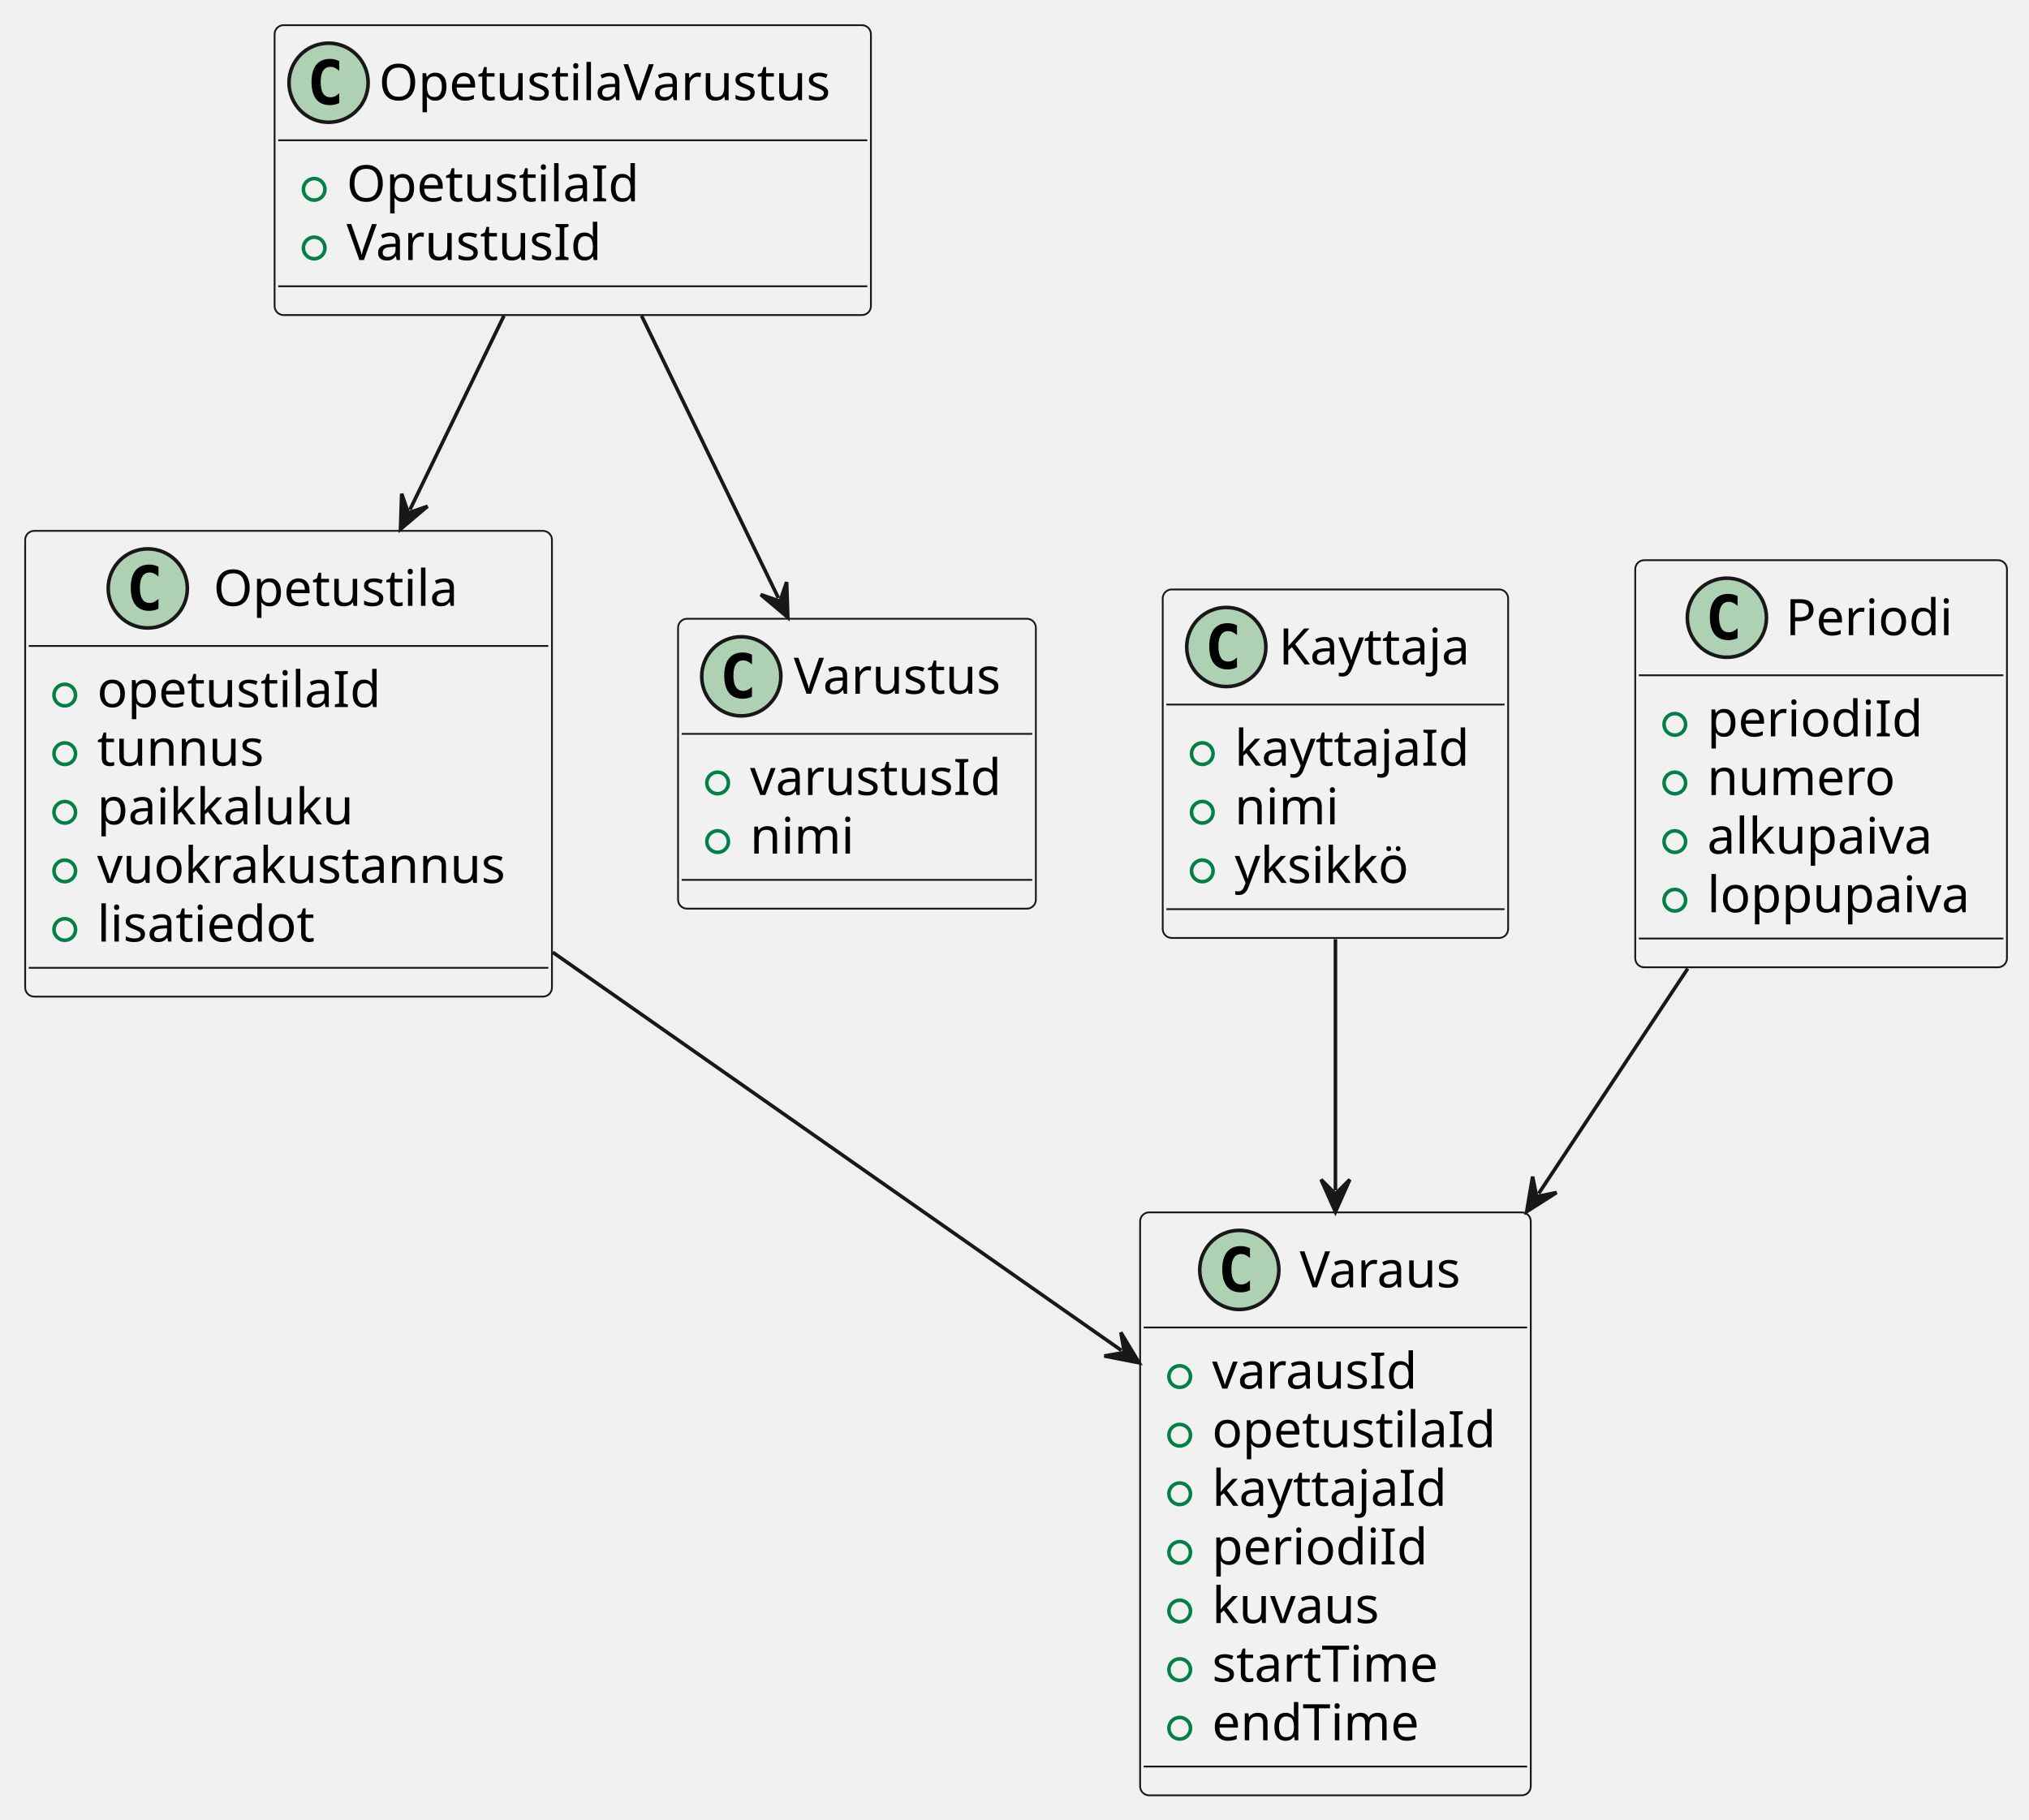
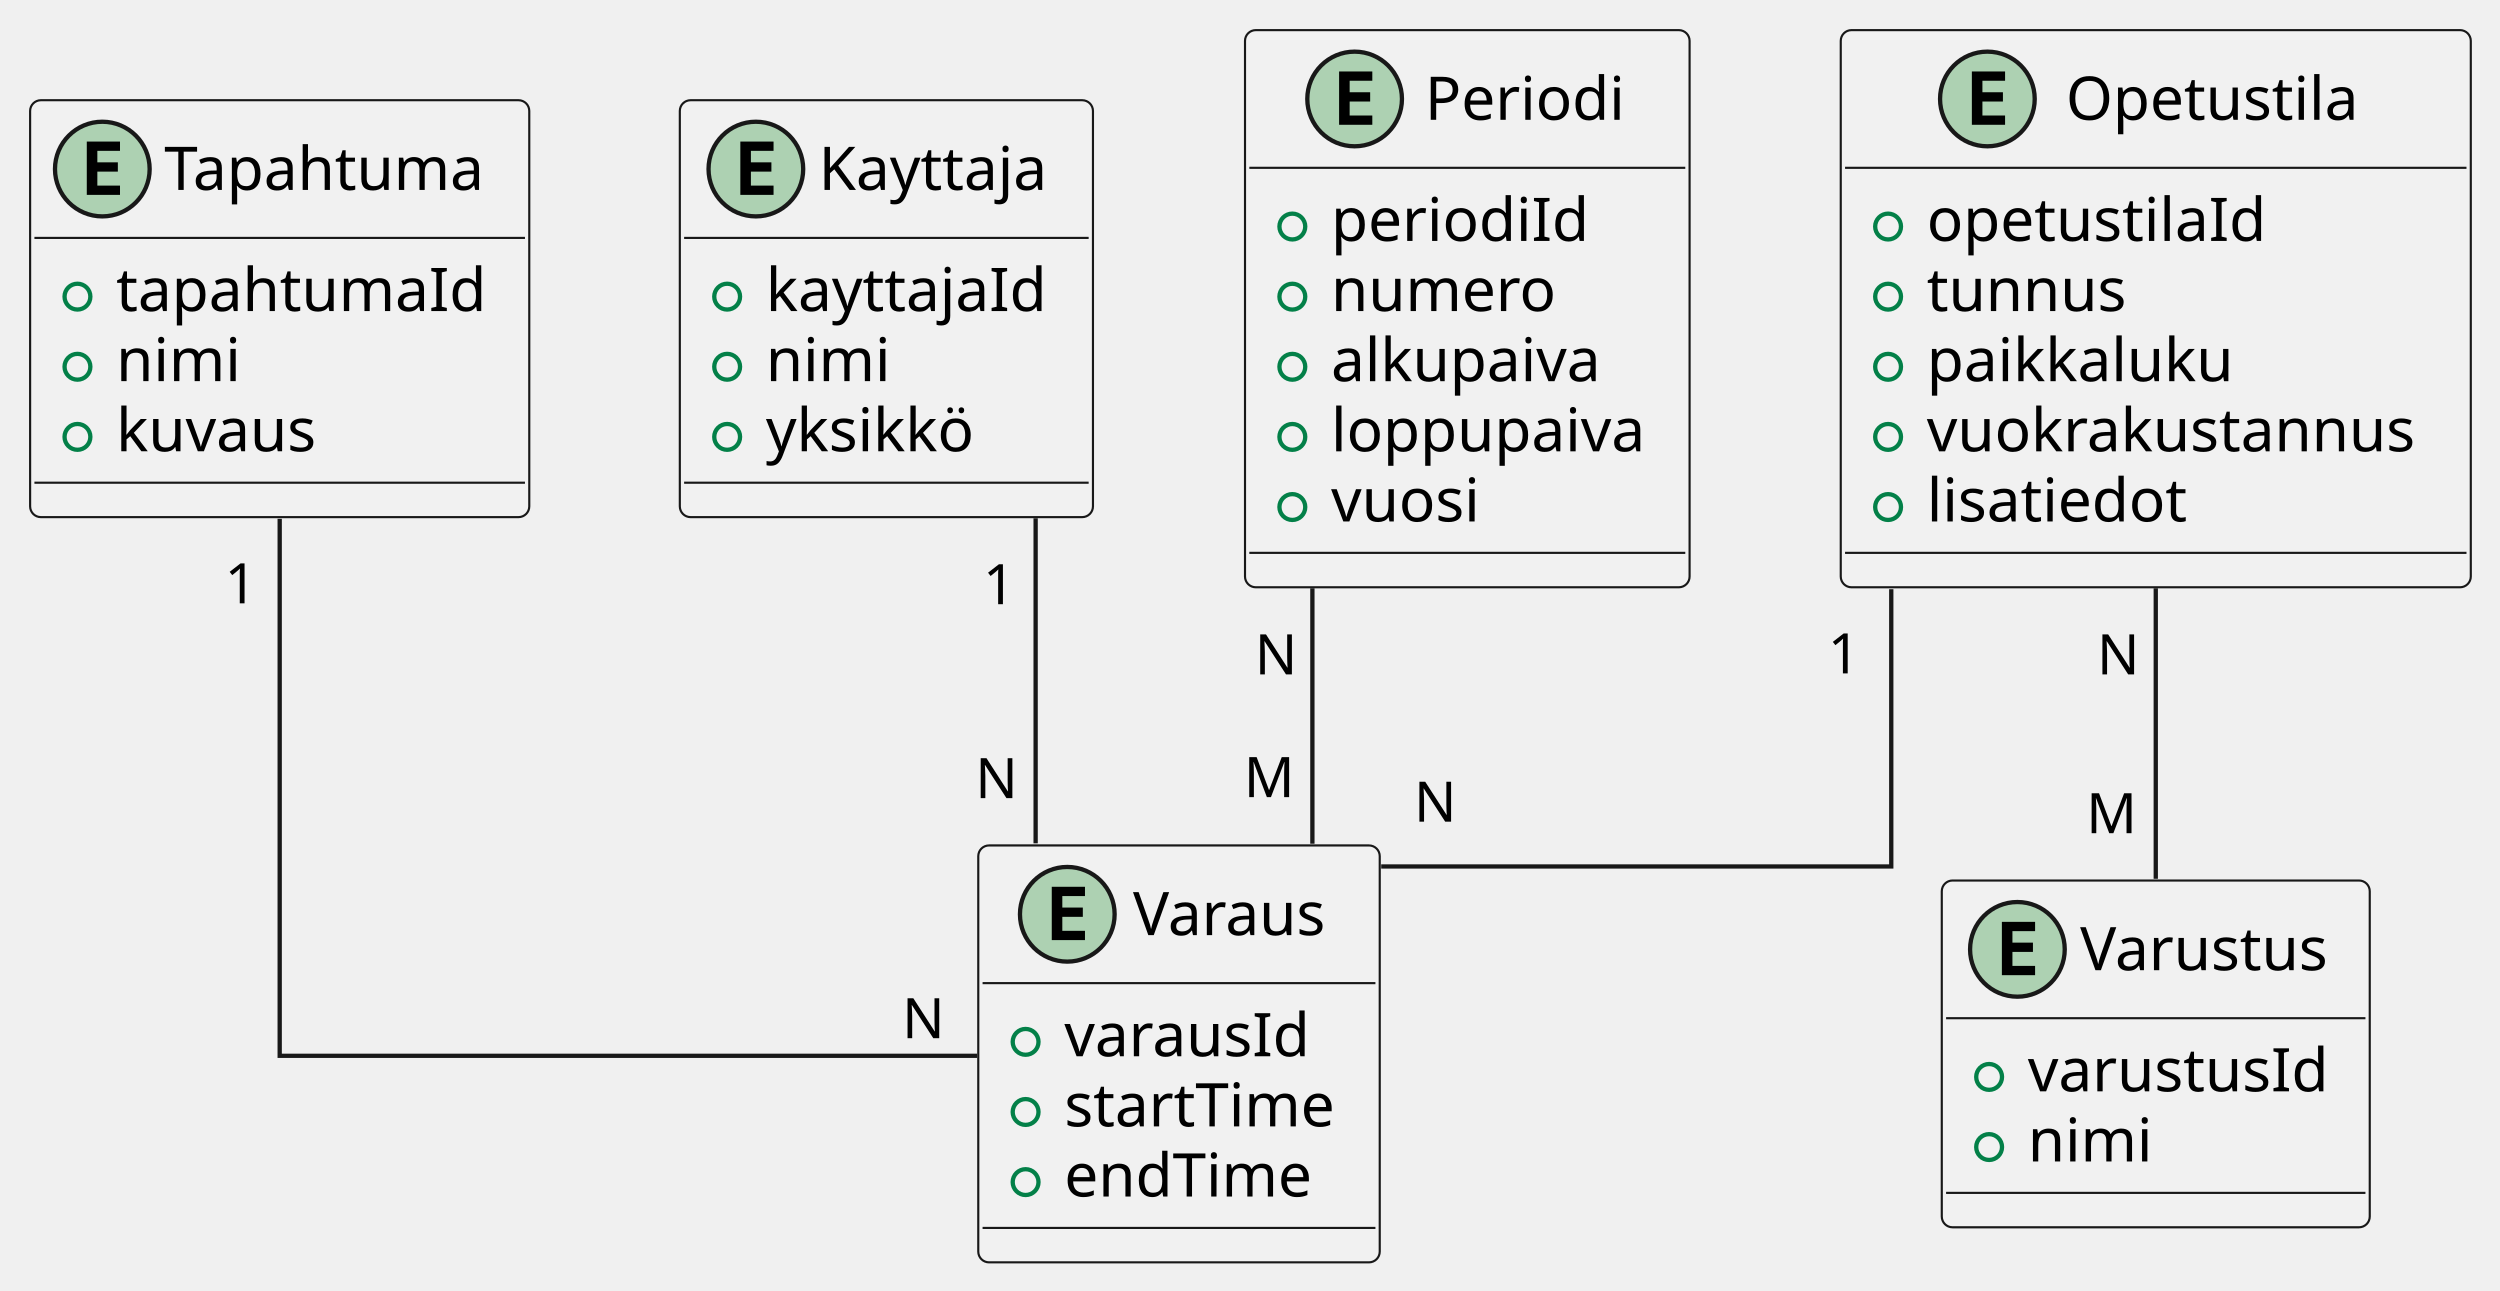
- <svg xmlns="http://www.w3.org/2000/svg" contentStyleType="text/css" data-diagram-type="CLASS" height="506px" preserveAspectRatio="none" style="width:564px;height:506px;background:#FFFFFF;" version="1.1" viewBox="0 0 564 506" width="564px" zoomAndPan="magnify">
+ <svg xmlns="http://www.w3.org/2000/svg" contentStyleType="text/css" data-diagram-type="CLASS" height="300px" preserveAspectRatio="none" style="width:581px;height:300px;background:#FFFFFF;" version="1.1" viewBox="0 0 581 300" width="581px" zoomAndPan="magnify">
  <defs />
  <g>
    <g id="elem_Varaus">
-       <rect codeLine="1" fill="#F1F1F1" height="162.078" id="Varaus" rx="2.5" ry="2.5" style="stroke:#181818;stroke-width:0.5;" width="108.585" x="316.92" y="337.08" />
-       <ellipse cx="344.487" cy="353.08" fill="#ADD1B2" rx="11" ry="11" style="stroke:#181818;stroke-width:1;" />
-       <path d="M347.456,358.721 Q346.878,359.017 346.237,359.158 Q345.596,359.314 344.893,359.314 Q342.393,359.314 341.065,357.674 Q339.753,356.017 339.753,352.892 Q339.753,349.767 341.065,348.111 Q342.393,346.455 344.893,346.455 Q345.596,346.455 346.237,346.611 Q346.893,346.767 347.456,347.064 L347.456,349.783 Q346.831,349.205 346.237,348.939 Q345.643,348.658 345.018,348.658 Q343.675,348.658 342.987,349.736 Q342.3,350.799 342.3,352.892 Q342.3,354.986 342.987,356.064 Q343.675,357.127 345.018,357.127 Q345.643,357.127 346.237,356.861 Q346.831,356.58 347.456,356.002 L347.456,358.721 Z " fill="#000000" />
-       <text fill="#000000" font-family="sans-serif" font-size="14" lengthAdjust="spacing" textLength="48.658" x="361.28" y="357.927">Varaus</text>
-       <line style="stroke:#181818;stroke-width:0.5;" x1="317.92" x2="424.505" y1="369.08" y2="369.08" />
-       <ellipse cx="327.92" cy="382.728" fill="#FFFFFF" fill-opacity="0" rx="3" ry="3" style="stroke:#038048;stroke-width:1;" />
-       <text fill="#000000" font-family="sans-serif" font-size="14" lengthAdjust="spacing" textLength="60.382" x="336.92" y="386.075">varausId</text>
-       <ellipse cx="327.92" cy="399.025" fill="#FFFFFF" fill-opacity="0" rx="3" ry="3" style="stroke:#038048;stroke-width:1;" />
-       <text fill="#000000" font-family="sans-serif" font-size="14" lengthAdjust="spacing" textLength="82.585" x="336.92" y="402.372">opetustilaId</text>
-       <ellipse cx="327.92" cy="415.322" fill="#FFFFFF" fill-opacity="0" rx="3" ry="3" style="stroke:#038048;stroke-width:1;" />
-       <text fill="#000000" font-family="sans-serif" font-size="14" lengthAdjust="spacing" textLength="70.014" x="336.92" y="418.669">kayttajaId</text>
-       <ellipse cx="327.92" cy="431.619" fill="#FFFFFF" fill-opacity="0" rx="3" ry="3" style="stroke:#038048;stroke-width:1;" />
-       <text fill="#000000" font-family="sans-serif" font-size="14" lengthAdjust="spacing" textLength="61.503" x="336.92" y="434.966">periodiId</text>
-       <ellipse cx="327.92" cy="447.916" fill="#FFFFFF" fill-opacity="0" rx="3" ry="3" style="stroke:#038048;stroke-width:1;" />
-       <text fill="#000000" font-family="sans-serif" font-size="14" lengthAdjust="spacing" textLength="50.012" x="336.92" y="451.263">kuvaus</text>
-       <ellipse cx="327.92" cy="464.213" fill="#FFFFFF" fill-opacity="0" rx="3" ry="3" style="stroke:#038048;stroke-width:1;" />
-       <text fill="#000000" font-family="sans-serif" font-size="14" lengthAdjust="spacing" textLength="67.3" x="336.92" y="467.56">startTime</text>
-       <ellipse cx="327.92" cy="480.51" fill="#FFFFFF" fill-opacity="0" rx="3" ry="3" style="stroke:#038048;stroke-width:1;" />
-       <text fill="#000000" font-family="sans-serif" font-size="14" lengthAdjust="spacing" textLength="61.065" x="336.92" y="483.856">endTime</text>
-       <line style="stroke:#181818;stroke-width:0.5;" x1="317.92" x2="424.505" y1="491.158" y2="491.158" />
+       <rect codeLine="2" fill="#F1F1F1" height="96.891" id="Varaus" rx="2.5" ry="2.5" style="stroke:#181818;stroke-width:0.5;" width="93.3" x="227.35" y="196.48" />
+       <ellipse cx="248.039" cy="212.48" fill="#ADD1B2" rx="11" ry="11" style="stroke:#181818;stroke-width:1;" />
+       <path d="M252.148,218.48 L244.429,218.48 L244.429,206.089 L252.148,206.089 L252.148,208.246 L246.882,208.246 L246.882,210.917 L251.648,210.917 L251.648,213.074 L246.882,213.074 L246.882,216.324 L252.148,216.324 L252.148,218.48 Z " fill="#000000" />
+       <text fill="#000000" font-family="sans-serif" font-size="14" lengthAdjust="spacing" textLength="48.658" x="263.303" y="217.327">Varaus</text>
+       <line style="stroke:#181818;stroke-width:0.5;" x1="228.35" x2="319.65" y1="228.48" y2="228.48" />
+       <ellipse cx="238.35" cy="242.128" fill="#FFFFFF" fill-opacity="0" rx="3" ry="3" style="stroke:#038048;stroke-width:1;" />
+       <text fill="#000000" font-family="sans-serif" font-size="14" lengthAdjust="spacing" textLength="60.382" x="247.35" y="245.475">varausId</text>
+       <ellipse cx="238.35" cy="258.425" fill="#FFFFFF" fill-opacity="0" rx="3" ry="3" style="stroke:#038048;stroke-width:1;" />
+       <text fill="#000000" font-family="sans-serif" font-size="14" lengthAdjust="spacing" textLength="67.3" x="247.35" y="261.772">startTime</text>
+       <ellipse cx="238.35" cy="274.722" fill="#FFFFFF" fill-opacity="0" rx="3" ry="3" style="stroke:#038048;stroke-width:1;" />
+       <text fill="#000000" font-family="sans-serif" font-size="14" lengthAdjust="spacing" textLength="61.065" x="247.35" y="278.069">endTime</text>
+       <line style="stroke:#181818;stroke-width:0.5;" x1="228.35" x2="319.65" y1="285.371" y2="285.371" />
+     </g>
+     <g id="elem_Tapahtuma">
+       <rect codeLine="8" fill="#F1F1F1" height="96.891" id="Tapahtuma" rx="2.5" ry="2.5" style="stroke:#181818;stroke-width:0.5;" width="116.002" x="7" y="23.29" />
+       <ellipse cx="23.779" cy="39.29" fill="#ADD1B2" rx="11" ry="11" style="stroke:#181818;stroke-width:1;" />
+       <path d="M27.888,45.29 L20.169,45.29 L20.169,32.899 L27.888,32.899 L27.888,35.056 L22.623,35.056 L22.623,37.727 L27.388,37.727 L27.388,39.884 L22.623,39.884 L22.623,43.134 L27.888,43.134 L27.888,45.29 Z " fill="#000000" />
+       <text fill="#000000" font-family="sans-serif" font-size="14" lengthAdjust="spacing" textLength="80.049" x="38.174" y="44.137">Tapahtuma</text>
+       <line style="stroke:#181818;stroke-width:0.5;" x1="8" x2="122.002" y1="55.29" y2="55.29" />
+       <ellipse cx="18" cy="68.938" fill="#FFFFFF" fill-opacity="0" rx="3" ry="3" style="stroke:#038048;stroke-width:1;" />
+       <text fill="#000000" font-family="sans-serif" font-size="14" lengthAdjust="spacing" textLength="90.002" x="27" y="72.285">tapahtumaId</text>
+       <ellipse cx="18" cy="85.235" fill="#FFFFFF" fill-opacity="0" rx="3" ry="3" style="stroke:#038048;stroke-width:1;" />
+       <text fill="#000000" font-family="sans-serif" font-size="14" lengthAdjust="spacing" textLength="30.29" x="27" y="88.582">nimi</text>
+       <ellipse cx="18" cy="101.532" fill="#FFFFFF" fill-opacity="0" rx="3" ry="3" style="stroke:#038048;stroke-width:1;" />
+       <text fill="#000000" font-family="sans-serif" font-size="14" lengthAdjust="spacing" textLength="50.012" x="27" y="104.879">kuvaus</text>
+       <line style="stroke:#181818;stroke-width:0.5;" x1="8" x2="122.002" y1="112.181" y2="112.181" />
    </g>
    <g id="elem_Opetustila">
-       <rect codeLine="11" fill="#F1F1F1" height="129.484" id="Opetustila" rx="2.5" ry="2.5" style="stroke:#181818;stroke-width:0.5;" width="146.422" x="7" y="147.6" />
-       <ellipse cx="41.079" cy="163.6" fill="#ADD1B2" rx="11" ry="11" style="stroke:#181818;stroke-width:1;" />
-       <path d="M44.048,169.241 Q43.47,169.537 42.829,169.678 Q42.189,169.834 41.486,169.834 Q38.986,169.834 37.657,168.194 Q36.345,166.537 36.345,163.412 Q36.345,160.287 37.657,158.631 Q38.986,156.975 41.486,156.975 Q42.189,156.975 42.829,157.131 Q43.486,157.287 44.048,157.584 L44.048,160.303 Q43.423,159.725 42.829,159.459 Q42.236,159.178 41.611,159.178 Q40.267,159.178 39.579,160.256 Q38.892,161.319 38.892,163.412 Q38.892,165.506 39.579,166.584 Q40.267,167.647 41.611,167.647 Q42.236,167.647 42.829,167.381 Q43.423,167.1 44.048,166.522 L44.048,169.241 Z " fill="#000000" />
-       <text fill="#000000" font-family="sans-serif" font-size="14" lengthAdjust="spacing" textLength="72.023" x="59.319" y="168.447">Opetustila</text>
-       <line style="stroke:#181818;stroke-width:0.5;" x1="8" x2="152.422" y1="179.6" y2="179.6" />
-       <ellipse cx="18" cy="193.248" fill="#FFFFFF" fill-opacity="0" rx="3" ry="3" style="stroke:#038048;stroke-width:1;" />
-       <text fill="#000000" font-family="sans-serif" font-size="14" lengthAdjust="spacing" textLength="82.585" x="27" y="196.595">opetustilaId</text>
-       <ellipse cx="18" cy="209.545" fill="#FFFFFF" fill-opacity="0" rx="3" ry="3" style="stroke:#038048;stroke-width:1;" />
-       <text fill="#000000" font-family="sans-serif" font-size="14" lengthAdjust="spacing" textLength="48.275" x="27" y="212.892">tunnus</text>
-       <ellipse cx="18" cy="225.842" fill="#FFFFFF" fill-opacity="0" rx="3" ry="3" style="stroke:#038048;stroke-width:1;" />
-       <text fill="#000000" font-family="sans-serif" font-size="14" lengthAdjust="spacing" textLength="75.893" x="27" y="229.189">paikkaluku</text>
-       <ellipse cx="18" cy="242.139" fill="#FFFFFF" fill-opacity="0" rx="3" ry="3" style="stroke:#038048;stroke-width:1;" />
-       <text fill="#000000" font-family="sans-serif" font-size="14" lengthAdjust="spacing" textLength="120.422" x="27" y="245.486">vuokrakustannus</text>
-       <ellipse cx="18" cy="258.436" fill="#FFFFFF" fill-opacity="0" rx="3" ry="3" style="stroke:#038048;stroke-width:1;" />
-       <text fill="#000000" font-family="sans-serif" font-size="14" lengthAdjust="spacing" textLength="64.586" x="27" y="261.783">lisatiedot</text>
-       <line style="stroke:#181818;stroke-width:0.5;" x1="8" x2="152.422" y1="269.084" y2="269.084" />
+       <rect codeLine="14" fill="#F1F1F1" height="129.484" id="Opetustila" rx="2.5" ry="2.5" style="stroke:#181818;stroke-width:0.5;" width="146.422" x="427.79" y="7" />
+       <ellipse cx="461.869" cy="23" fill="#ADD1B2" rx="11" ry="11" style="stroke:#181818;stroke-width:1;" />
+       <path d="M465.979,29 L458.26,29 L458.26,16.609 L465.979,16.609 L465.979,18.766 L460.713,18.766 L460.713,21.438 L465.479,21.438 L465.479,23.594 L460.713,23.594 L460.713,26.844 L465.979,26.844 L465.979,29 Z " fill="#000000" />
+       <text fill="#000000" font-family="sans-serif" font-size="14" lengthAdjust="spacing" textLength="72.023" x="480.109" y="27.847">Opetustila</text>
+       <line style="stroke:#181818;stroke-width:0.5;" x1="428.79" x2="573.212" y1="39" y2="39" />
+       <ellipse cx="438.79" cy="52.648" fill="#FFFFFF" fill-opacity="0" rx="3" ry="3" style="stroke:#038048;stroke-width:1;" />
+       <text fill="#000000" font-family="sans-serif" font-size="14" lengthAdjust="spacing" textLength="82.585" x="447.79" y="55.995">opetustilaId</text>
+       <ellipse cx="438.79" cy="68.945" fill="#FFFFFF" fill-opacity="0" rx="3" ry="3" style="stroke:#038048;stroke-width:1;" />
+       <text fill="#000000" font-family="sans-serif" font-size="14" lengthAdjust="spacing" textLength="48.275" x="447.79" y="72.292">tunnus</text>
+       <ellipse cx="438.79" cy="85.242" fill="#FFFFFF" fill-opacity="0" rx="3" ry="3" style="stroke:#038048;stroke-width:1;" />
+       <text fill="#000000" font-family="sans-serif" font-size="14" lengthAdjust="spacing" textLength="75.893" x="447.79" y="88.589">paikkaluku</text>
+       <ellipse cx="438.79" cy="101.539" fill="#FFFFFF" fill-opacity="0" rx="3" ry="3" style="stroke:#038048;stroke-width:1;" />
+       <text fill="#000000" font-family="sans-serif" font-size="14" lengthAdjust="spacing" textLength="120.422" x="447.79" y="104.886">vuokrakustannus</text>
+       <ellipse cx="438.79" cy="117.836" fill="#FFFFFF" fill-opacity="0" rx="3" ry="3" style="stroke:#038048;stroke-width:1;" />
+       <text fill="#000000" font-family="sans-serif" font-size="14" lengthAdjust="spacing" textLength="64.586" x="447.79" y="121.183">lisatiedot</text>
+       <line style="stroke:#181818;stroke-width:0.5;" x1="428.79" x2="573.212" y1="128.484" y2="128.484" />
    </g>
    <g id="elem_Varustus">
-       <rect codeLine="19" fill="#F1F1F1" height="80.594" id="Varustus" rx="2.5" ry="2.5" style="stroke:#181818;stroke-width:0.5;" width="99.459" x="188.48" y="172.04" />
-       <ellipse cx="206.056" cy="188.04" fill="#ADD1B2" rx="11" ry="11" style="stroke:#181818;stroke-width:1;" />
-       <path d="M209.024,193.681 Q208.446,193.977 207.806,194.118 Q207.165,194.274 206.462,194.274 Q203.962,194.274 202.634,192.634 Q201.321,190.977 201.321,187.852 Q201.321,184.727 202.634,183.071 Q203.962,181.415 206.462,181.415 Q207.165,181.415 207.806,181.571 Q208.462,181.727 209.024,182.024 L209.024,184.743 Q208.399,184.165 207.806,183.899 Q207.212,183.618 206.587,183.618 Q205.243,183.618 204.556,184.696 Q203.868,185.759 203.868,187.852 Q203.868,189.946 204.556,191.024 Q205.243,192.087 206.587,192.087 Q207.212,192.087 207.806,191.821 Q208.399,191.54 209.024,190.962 L209.024,193.681 Z " fill="#000000" />
-       <text fill="#000000" font-family="sans-serif" font-size="14" lengthAdjust="spacing" textLength="61.735" x="220.628" y="192.887">Varustus</text>
-       <line style="stroke:#181818;stroke-width:0.5;" x1="189.48" x2="286.939" y1="204.04" y2="204.04" />
-       <ellipse cx="199.48" cy="217.688" fill="#FFFFFF" fill-opacity="0" rx="3" ry="3" style="stroke:#038048;stroke-width:1;" />
-       <text fill="#000000" font-family="sans-serif" font-size="14" lengthAdjust="spacing" textLength="73.459" x="208.48" y="221.035">varustusId</text>
-       <ellipse cx="199.48" cy="233.985" fill="#FFFFFF" fill-opacity="0" rx="3" ry="3" style="stroke:#038048;stroke-width:1;" />
-       <text fill="#000000" font-family="sans-serif" font-size="14" lengthAdjust="spacing" textLength="30.29" x="208.48" y="237.332">nimi</text>
-       <line style="stroke:#181818;stroke-width:0.5;" x1="189.48" x2="286.939" y1="244.634" y2="244.634" />
-     </g>
-     <g id="elem_OpetustilaVarustus">
-       <rect codeLine="24" fill="#F1F1F1" height="80.594" id="OpetustilaVarustus" rx="2.5" ry="2.5" style="stroke:#181818;stroke-width:0.5;" width="165.759" x="76.33" y="7" />
-       <ellipse cx="91.33" cy="23" fill="#ADD1B2" rx="11" ry="11" style="stroke:#181818;stroke-width:1;" />
-       <path d="M94.299,28.641 Q93.721,28.938 93.08,29.078 Q92.439,29.234 91.736,29.234 Q89.236,29.234 87.908,27.594 Q86.596,25.938 86.596,22.812 Q86.596,19.688 87.908,18.031 Q89.236,16.375 91.736,16.375 Q92.439,16.375 93.08,16.531 Q93.736,16.688 94.299,16.984 L94.299,19.703 Q93.674,19.125 93.08,18.859 Q92.486,18.578 91.861,18.578 Q90.517,18.578 89.83,19.656 Q89.142,20.719 89.142,22.812 Q89.142,24.906 89.83,25.984 Q90.517,27.047 91.861,27.047 Q92.486,27.047 93.08,26.781 Q93.674,26.5 94.299,25.922 L94.299,28.641 Z " fill="#000000" />
-       <text fill="#000000" font-family="sans-serif" font-size="14" lengthAdjust="spacing" textLength="133.759" x="105.33" y="27.847">OpetustilaVarustus</text>
-       <line style="stroke:#181818;stroke-width:0.5;" x1="77.33" x2="241.089" y1="39" y2="39" />
-       <ellipse cx="87.33" cy="52.648" fill="#FFFFFF" fill-opacity="0" rx="3" ry="3" style="stroke:#038048;stroke-width:1;" />
-       <text fill="#000000" font-family="sans-serif" font-size="14" lengthAdjust="spacing" textLength="85.039" x="96.33" y="55.995">OpetustilaId</text>
-       <ellipse cx="87.33" cy="68.945" fill="#FFFFFF" fill-opacity="0" rx="3" ry="3" style="stroke:#038048;stroke-width:1;" />
-       <text fill="#000000" font-family="sans-serif" font-size="14" lengthAdjust="spacing" textLength="74.751" x="96.33" y="72.292">VarustusId</text>
-       <line style="stroke:#181818;stroke-width:0.5;" x1="77.33" x2="241.089" y1="79.594" y2="79.594" />
+       <rect codeLine="22" fill="#F1F1F1" height="80.594" id="Varustus" rx="2.5" ry="2.5" style="stroke:#181818;stroke-width:0.5;" width="99.459" x="451.27" y="204.63" />
+       <ellipse cx="468.846" cy="220.63" fill="#ADD1B2" rx="11" ry="11" style="stroke:#181818;stroke-width:1;" />
+       <path d="M472.955,226.63 L465.236,226.63 L465.236,214.239 L472.955,214.239 L472.955,216.396 L467.689,216.396 L467.689,219.067 L472.455,219.067 L472.455,221.224 L467.689,221.224 L467.689,224.474 L472.955,224.474 L472.955,226.63 Z " fill="#000000" />
+       <text fill="#000000" font-family="sans-serif" font-size="14" lengthAdjust="spacing" textLength="61.735" x="483.418" y="225.477">Varustus</text>
+       <line style="stroke:#181818;stroke-width:0.5;" x1="452.27" x2="549.729" y1="236.63" y2="236.63" />
+       <ellipse cx="462.27" cy="250.278" fill="#FFFFFF" fill-opacity="0" rx="3" ry="3" style="stroke:#038048;stroke-width:1;" />
+       <text fill="#000000" font-family="sans-serif" font-size="14" lengthAdjust="spacing" textLength="73.459" x="471.27" y="253.625">varustusId</text>
+       <ellipse cx="462.27" cy="266.575" fill="#FFFFFF" fill-opacity="0" rx="3" ry="3" style="stroke:#038048;stroke-width:1;" />
+       <text fill="#000000" font-family="sans-serif" font-size="14" lengthAdjust="spacing" textLength="30.29" x="471.27" y="269.922">nimi</text>
+       <line style="stroke:#181818;stroke-width:0.5;" x1="452.27" x2="549.729" y1="277.224" y2="277.224" />
    </g>
    <g id="elem_Kayttaja">
-       <rect codeLine="29" fill="#F1F1F1" height="96.891" id="Kayttaja" rx="2.5" ry="2.5" style="stroke:#181818;stroke-width:0.5;" width="96.014" x="323.2" y="163.89" />
-       <ellipse cx="340.874" cy="179.89" fill="#ADD1B2" rx="11" ry="11" style="stroke:#181818;stroke-width:1;" />
-       <path d="M343.843,185.531 Q343.265,185.827 342.624,185.968 Q341.983,186.124 341.28,186.124 Q338.78,186.124 337.452,184.484 Q336.14,182.827 336.14,179.702 Q336.14,176.577 337.452,174.921 Q338.78,173.265 341.28,173.265 Q341.983,173.265 342.624,173.421 Q343.28,173.577 343.843,173.874 L343.843,176.593 Q343.218,176.015 342.624,175.749 Q342.03,175.468 341.405,175.468 Q340.062,175.468 339.374,176.546 Q338.687,177.609 338.687,179.702 Q338.687,181.796 339.374,182.874 Q340.062,183.937 341.405,183.937 Q342.03,183.937 342.624,183.671 Q343.218,183.39 343.843,182.812 L343.843,185.531 Z " fill="#000000" />
-       <text fill="#000000" font-family="sans-serif" font-size="14" lengthAdjust="spacing" textLength="58.071" x="355.468" y="184.737">Kayttaja</text>
-       <line style="stroke:#181818;stroke-width:0.5;" x1="324.2" x2="418.214" y1="195.89" y2="195.89" />
-       <ellipse cx="334.2" cy="209.538" fill="#FFFFFF" fill-opacity="0" rx="3" ry="3" style="stroke:#038048;stroke-width:1;" />
-       <text fill="#000000" font-family="sans-serif" font-size="14" lengthAdjust="spacing" textLength="70.014" x="343.2" y="212.885">kayttajaId</text>
-       <ellipse cx="334.2" cy="225.835" fill="#FFFFFF" fill-opacity="0" rx="3" ry="3" style="stroke:#038048;stroke-width:1;" />
-       <text fill="#000000" font-family="sans-serif" font-size="14" lengthAdjust="spacing" textLength="30.29" x="343.2" y="229.182">nimi</text>
-       <ellipse cx="334.2" cy="242.132" fill="#FFFFFF" fill-opacity="0" rx="3" ry="3" style="stroke:#038048;stroke-width:1;" />
-       <text fill="#000000" font-family="sans-serif" font-size="14" lengthAdjust="spacing" textLength="52.356" x="343.2" y="245.479">yksikkö</text>
-       <line style="stroke:#181818;stroke-width:0.5;" x1="324.2" x2="418.214" y1="252.781" y2="252.781" />
+       <rect codeLine="27" fill="#F1F1F1" height="96.891" id="Kayttaja" rx="2.5" ry="2.5" style="stroke:#181818;stroke-width:0.5;" width="96.014" x="157.99" y="23.29" />
+       <ellipse cx="175.664" cy="39.29" fill="#ADD1B2" rx="11" ry="11" style="stroke:#181818;stroke-width:1;" />
+       <path d="M179.773,45.29 L172.055,45.29 L172.055,32.899 L179.773,32.899 L179.773,35.056 L174.508,35.056 L174.508,37.727 L179.273,37.727 L179.273,39.884 L174.508,39.884 L174.508,43.134 L179.773,43.134 L179.773,45.29 Z " fill="#000000" />
+       <text fill="#000000" font-family="sans-serif" font-size="14" lengthAdjust="spacing" textLength="58.071" x="190.258" y="44.137">Kayttaja</text>
+       <line style="stroke:#181818;stroke-width:0.5;" x1="158.99" x2="253.004" y1="55.29" y2="55.29" />
+       <ellipse cx="168.99" cy="68.938" fill="#FFFFFF" fill-opacity="0" rx="3" ry="3" style="stroke:#038048;stroke-width:1;" />
+       <text fill="#000000" font-family="sans-serif" font-size="14" lengthAdjust="spacing" textLength="70.014" x="177.99" y="72.285">kayttajaId</text>
+       <ellipse cx="168.99" cy="85.235" fill="#FFFFFF" fill-opacity="0" rx="3" ry="3" style="stroke:#038048;stroke-width:1;" />
+       <text fill="#000000" font-family="sans-serif" font-size="14" lengthAdjust="spacing" textLength="30.29" x="177.99" y="88.582">nimi</text>
+       <ellipse cx="168.99" cy="101.532" fill="#FFFFFF" fill-opacity="0" rx="3" ry="3" style="stroke:#038048;stroke-width:1;" />
+       <text fill="#000000" font-family="sans-serif" font-size="14" lengthAdjust="spacing" textLength="52.356" x="177.99" y="104.879">yksikkö</text>
+       <line style="stroke:#181818;stroke-width:0.5;" x1="158.99" x2="253.004" y1="112.181" y2="112.181" />
    </g>
    <g id="elem_Periodi">
-       <rect codeLine="35" fill="#F1F1F1" height="113.188" id="Periodi" rx="2.5" ry="2.5" style="stroke:#181818;stroke-width:0.5;" width="103.321" x="454.55" y="155.75" />
-       <ellipse cx="480.025" cy="171.75" fill="#ADD1B2" rx="11" ry="11" style="stroke:#181818;stroke-width:1;" />
-       <path d="M482.994,177.391 Q482.416,177.688 481.775,177.828 Q481.135,177.984 480.432,177.984 Q477.932,177.984 476.603,176.344 Q475.291,174.688 475.291,171.562 Q475.291,168.438 476.603,166.781 Q477.932,165.125 480.432,165.125 Q481.135,165.125 481.775,165.281 Q482.432,165.438 482.994,165.734 L482.994,168.453 Q482.369,167.875 481.775,167.609 Q481.182,167.328 480.557,167.328 Q479.213,167.328 478.525,168.406 Q477.838,169.469 477.838,171.562 Q477.838,173.656 478.525,174.734 Q479.213,175.797 480.557,175.797 Q481.182,175.797 481.775,175.531 Q482.369,175.25 482.994,174.672 L482.994,177.391 Z " fill="#000000" />
-       <text fill="#000000" font-family="sans-serif" font-size="14" lengthAdjust="spacing" textLength="48.043" x="496.353" y="176.597">Periodi</text>
-       <line style="stroke:#181818;stroke-width:0.5;" x1="455.55" x2="556.871" y1="187.75" y2="187.75" />
-       <ellipse cx="465.55" cy="201.398" fill="#FFFFFF" fill-opacity="0" rx="3" ry="3" style="stroke:#038048;stroke-width:1;" />
-       <text fill="#000000" font-family="sans-serif" font-size="14" lengthAdjust="spacing" textLength="61.503" x="474.55" y="204.745">periodiId</text>
-       <ellipse cx="465.55" cy="217.695" fill="#FFFFFF" fill-opacity="0" rx="3" ry="3" style="stroke:#038048;stroke-width:1;" />
-       <text fill="#000000" font-family="sans-serif" font-size="14" lengthAdjust="spacing" textLength="54.318" x="474.55" y="221.042">numero</text>
-       <ellipse cx="465.55" cy="233.992" fill="#FFFFFF" fill-opacity="0" rx="3" ry="3" style="stroke:#038048;stroke-width:1;" />
-       <text fill="#000000" font-family="sans-serif" font-size="14" lengthAdjust="spacing" textLength="67.669" x="474.55" y="237.339">alkupaiva</text>
-       <ellipse cx="465.55" cy="250.289" fill="#FFFFFF" fill-opacity="0" rx="3" ry="3" style="stroke:#038048;stroke-width:1;" />
-       <text fill="#000000" font-family="sans-serif" font-size="14" lengthAdjust="spacing" textLength="77.321" x="474.55" y="253.636">loppupaiva</text>
-       <line style="stroke:#181818;stroke-width:0.5;" x1="455.55" x2="556.871" y1="260.938" y2="260.938" />
+       <rect codeLine="33" fill="#F1F1F1" height="129.484" id="Periodi" rx="2.5" ry="2.5" style="stroke:#181818;stroke-width:0.5;" width="103.321" x="289.34" y="7" />
+       <ellipse cx="314.815" cy="23" fill="#ADD1B2" rx="11" ry="11" style="stroke:#181818;stroke-width:1;" />
+       <path d="M318.925,29 L311.206,29 L311.206,16.609 L318.925,16.609 L318.925,18.766 L313.659,18.766 L313.659,21.438 L318.425,21.438 L318.425,23.594 L313.659,23.594 L313.659,26.844 L318.925,26.844 L318.925,29 Z " fill="#000000" />
+       <text fill="#000000" font-family="sans-serif" font-size="14" lengthAdjust="spacing" textLength="48.043" x="331.143" y="27.847">Periodi</text>
+       <line style="stroke:#181818;stroke-width:0.5;" x1="290.34" x2="391.661" y1="39" y2="39" />
+       <ellipse cx="300.34" cy="52.648" fill="#FFFFFF" fill-opacity="0" rx="3" ry="3" style="stroke:#038048;stroke-width:1;" />
+       <text fill="#000000" font-family="sans-serif" font-size="14" lengthAdjust="spacing" textLength="61.503" x="309.34" y="55.995">periodiId</text>
+       <ellipse cx="300.34" cy="68.945" fill="#FFFFFF" fill-opacity="0" rx="3" ry="3" style="stroke:#038048;stroke-width:1;" />
+       <text fill="#000000" font-family="sans-serif" font-size="14" lengthAdjust="spacing" textLength="54.318" x="309.34" y="72.292">numero</text>
+       <ellipse cx="300.34" cy="85.242" fill="#FFFFFF" fill-opacity="0" rx="3" ry="3" style="stroke:#038048;stroke-width:1;" />
+       <text fill="#000000" font-family="sans-serif" font-size="14" lengthAdjust="spacing" textLength="67.669" x="309.34" y="88.589">alkupaiva</text>
+       <ellipse cx="300.34" cy="101.539" fill="#FFFFFF" fill-opacity="0" rx="3" ry="3" style="stroke:#038048;stroke-width:1;" />
+       <text fill="#000000" font-family="sans-serif" font-size="14" lengthAdjust="spacing" textLength="77.321" x="309.34" y="104.886">loppupaiva</text>
+       <ellipse cx="300.34" cy="117.836" fill="#FFFFFF" fill-opacity="0" rx="3" ry="3" style="stroke:#038048;stroke-width:1;" />
+       <text fill="#000000" font-family="sans-serif" font-size="14" lengthAdjust="spacing" textLength="36.907" x="309.34" y="121.183">vuosi</text>
+       <line style="stroke:#181818;stroke-width:0.5;" x1="290.34" x2="391.661" y1="128.484" y2="128.484" />
    </g>
    <g id="link_Opetustila_Varaus">
-       <path codeLine="42" d="M153.64,264.76 C204.32,300.25 265.695,343.229 311.725,375.459 " fill="#FFFFFF" fill-opacity="0" id="Opetustila-to-Varaus" style="stroke:#181818;stroke-width:1;" />
-       <polygon fill="#181818" points="316.64,378.9,311.562,370.461,312.544,376.032,306.973,377.014,316.64,378.9" style="stroke:#181818;stroke-width:1;" />
+       <path codeLine="41" d="M439.53,136.93 C439.53,169.21 439.53,201.37 439.53,201.37 C439.53,201.37 369.93,201.37 320.99,201.37 " fill="#FFFFFF" fill-opacity="0" id="Opetustila-Varaus" style="stroke:#181818;stroke-width:1;" />
+       <text fill="#000000" font-family="sans-serif" font-size="13" lengthAdjust="spacing" textLength="8.271" x="424.792" y="156.5">1</text>
+       <text fill="#000000" font-family="sans-serif" font-size="13" lengthAdjust="spacing" textLength="9.725" x="328.606" y="190.948">N</text>
    </g>
    <g id="link_Kayttaja_Varaus">
-       <path codeLine="43" d="M371.21,261.12 C371.21,283.7 371.21,305.29 371.21,330.95 " fill="#FFFFFF" fill-opacity="0" id="Kayttaja-to-Varaus" style="stroke:#181818;stroke-width:1;" />
-       <polygon fill="#181818" points="371.21,336.95,375.21,327.95,371.21,331.95,367.21,327.95,371.21,336.95" style="stroke:#181818;stroke-width:1;" />
+       <path codeLine="42" d="M240.68,120.44 C240.68,144.05 240.68,172.34 240.68,195.99 " fill="#FFFFFF" fill-opacity="0" id="Kayttaja-Varaus" style="stroke:#181818;stroke-width:1;" />
+       <text fill="#000000" font-family="sans-serif" font-size="13" lengthAdjust="spacing" textLength="8.271" x="228.47" y="140.42">1</text>
+       <text fill="#000000" font-family="sans-serif" font-size="13" lengthAdjust="spacing" textLength="9.725" x="226.647" y="185.482">N</text>
    </g>
-     <g id="link_OpetustilaVarustus_Varustus">
-       <path codeLine="44" d="M178.33,87.77 C190.66,113.21 204.023,140.791 216.373,166.271 " fill="#FFFFFF" fill-opacity="0" id="OpetustilaVarustus-to-Varustus" style="stroke:#181818;stroke-width:1;" />
-       <polygon fill="#181818" points="218.99,171.67,218.664,161.827,216.809,167.171,211.465,165.316,218.99,171.67" style="stroke:#181818;stroke-width:1;" />
+     <g id="link_Tapahtuma_Varaus">
+       <path codeLine="43" d="M65,120.57 C65,171.92 65,245.37 65,245.37 C65,245.37 165.48,245.37 227.1,245.37 " fill="#FFFFFF" fill-opacity="0" id="Tapahtuma-Varaus" style="stroke:#181818;stroke-width:1;" />
+       <text fill="#000000" font-family="sans-serif" font-size="13" lengthAdjust="spacing" textLength="8.271" x="52.221" y="140.216">1</text>
+       <text fill="#000000" font-family="sans-serif" font-size="13" lengthAdjust="spacing" textLength="9.725" x="209.647" y="241.279">N</text>
    </g>
-     <g id="link_OpetustilaVarustus_Opetustila">
-       <path codeLine="45" d="M140.09,87.77 C131.46,105.58 123.656,121.68 113.946,141.72 " fill="#FFFFFF" fill-opacity="0" id="OpetustilaVarustus-to-Opetustila" style="stroke:#181818;stroke-width:1;" />
-       <polygon fill="#181818" points="111.33,147.12,118.854,140.765,113.51,142.62,111.655,137.276,111.33,147.12" style="stroke:#181818;stroke-width:1;" />
+     <g id="link_Opetustila_Varustus">
+       <path codeLine="44" d="M501,136.72 C501,159.37 501,184.13 501,204.24 " fill="#FFFFFF" fill-opacity="0" id="Opetustila-Varustus" style="stroke:#181818;stroke-width:1;" />
+       <text fill="#000000" font-family="sans-serif" font-size="13" lengthAdjust="spacing" textLength="9.725" x="487.336" y="156.721">N</text>
+       <text fill="#000000" font-family="sans-serif" font-size="13" lengthAdjust="spacing" textLength="11.216" x="484.833" y="193.638">M</text>
    </g>
    <g id="link_Periodi_Varaus">
-       <path codeLine="46" d="M469.14,269.29 C455.33,290.15 442.674,309.248 427.694,331.858 " fill="#FFFFFF" fill-opacity="0" id="Periodi-to-Varaus" style="stroke:#181818;stroke-width:1;" />
-       <polygon fill="#181818" points="424.38,336.86,432.685,331.567,427.142,332.692,426.016,327.148,424.38,336.86" style="stroke:#181818;stroke-width:1;" />
+       <path codeLine="45" d="M305,136.72 C305,156.39 305,177.66 305,196.09 " fill="#FFFFFF" fill-opacity="0" id="Periodi-Varaus" style="stroke:#181818;stroke-width:1;" />
+       <text fill="#000000" font-family="sans-serif" font-size="13" lengthAdjust="spacing" textLength="9.725" x="291.61" y="156.721">N</text>
+       <text fill="#000000" font-family="sans-serif" font-size="13" lengthAdjust="spacing" textLength="11.216" x="289.057" y="185.244">M</text>
    </g>
  </g>
</svg>
